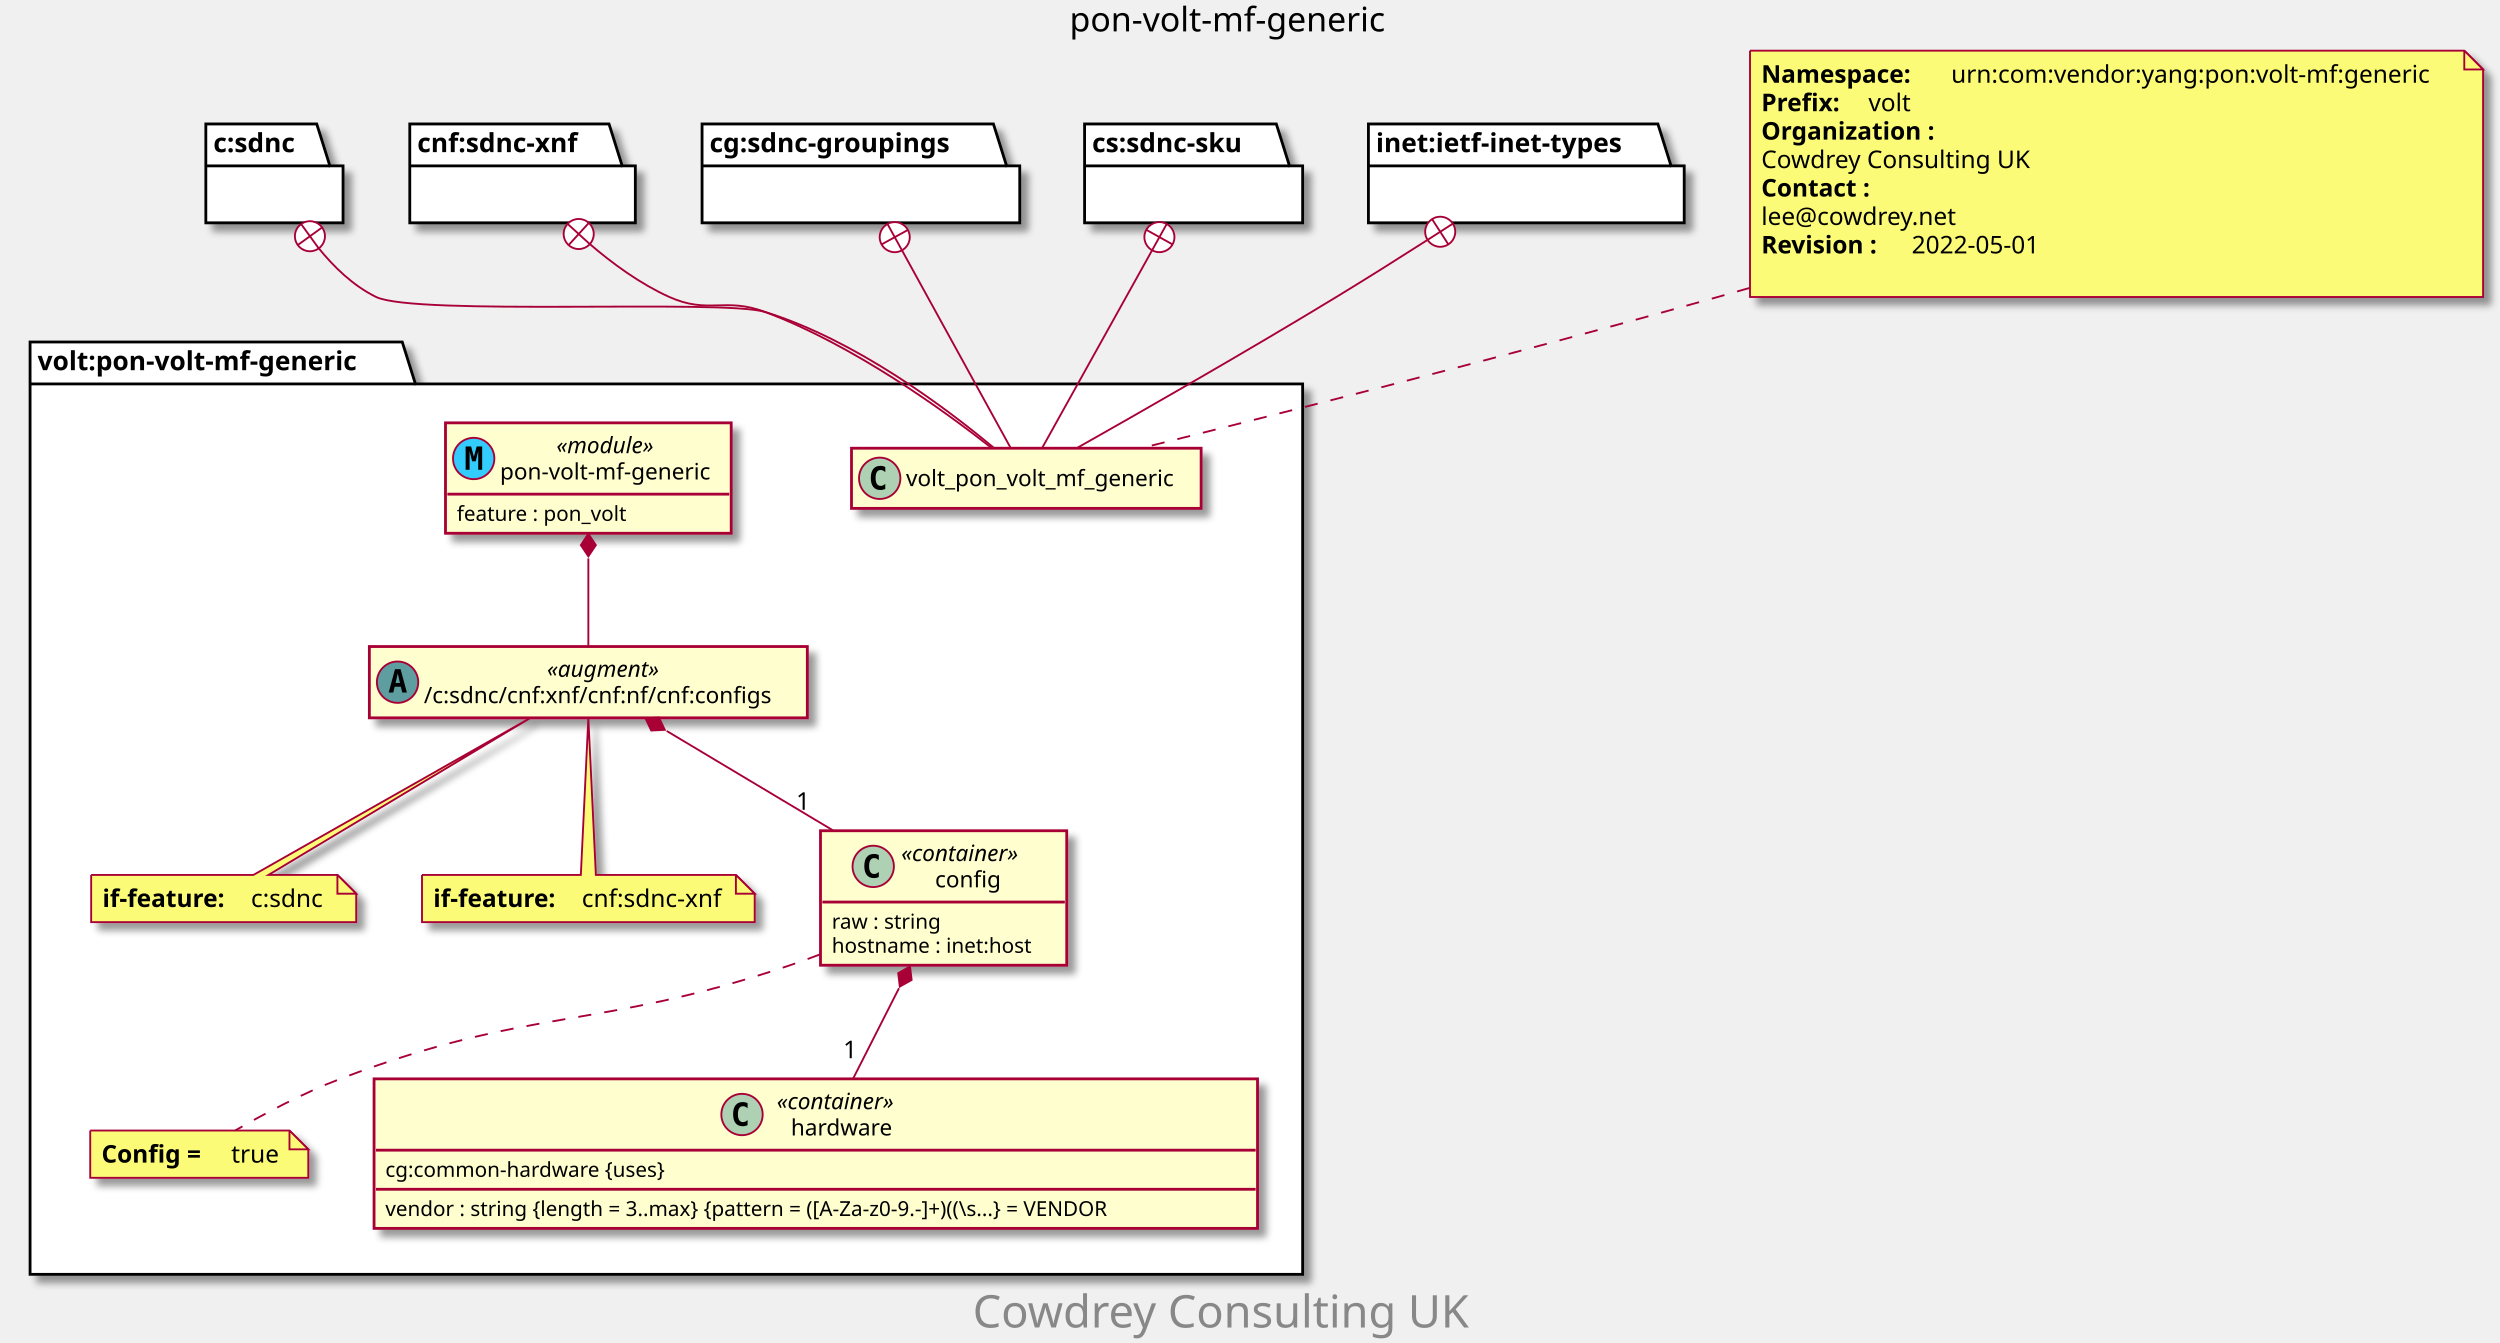
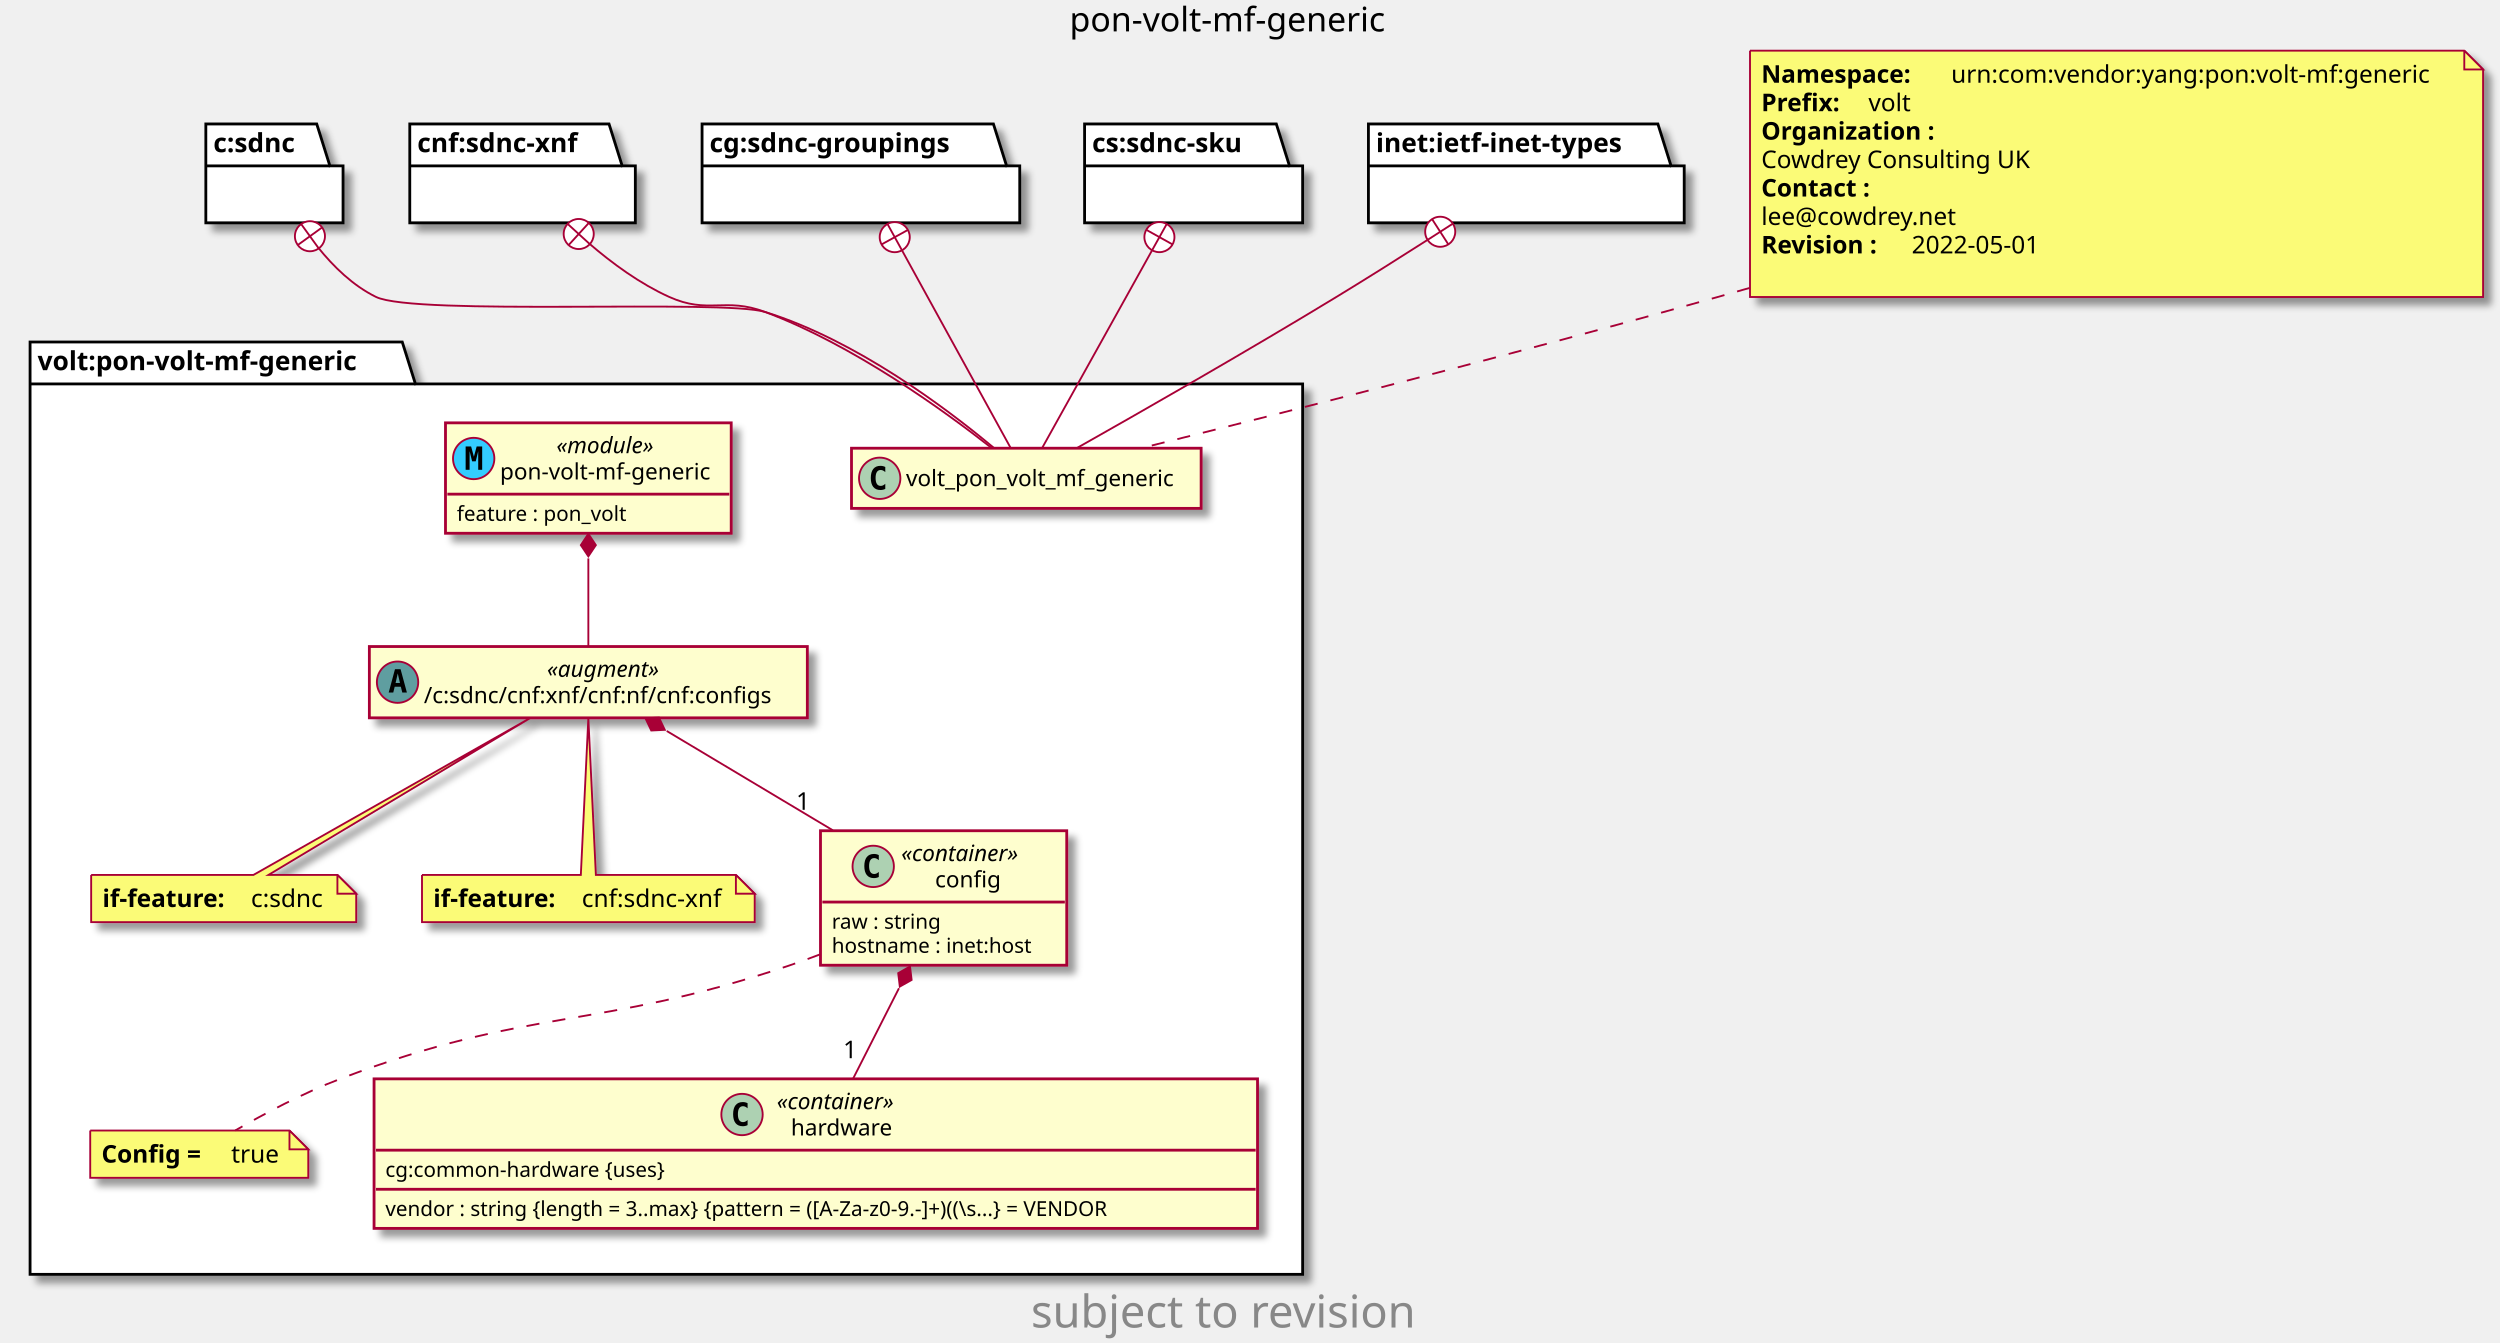
<svg xmlns="http://www.w3.org/2000/svg" contentScriptType="application/ecmascript" contentStyleType="text/css" height="714px" preserveAspectRatio="none" style="width:1330px;height:714px;background:#FFFFFF;" version="1.1" viewBox="0 0 1330 714" width="1330px" zoomAndPan="magnify">
  <defs>
-     <filter height="300%" id="f1ooh28k0g0dwq" width="300%" x="-1" y="-1">
+     <filter height="300%" id="f1viwvtwhw8vl5" width="300%" x="-1" y="-1">
      <feGaussianBlur result="blurOut" stdDeviation="2.0" />
      <feColorMatrix in="blurOut" result="blurOut2" type="matrix" values="0 0 0 0 0 0 0 0 0 0 0 0 0 0 0 0 0 0 .4 0" />
      <feOffset dx="4.0" dy="4.0" in="blurOut2" result="blurOut3" />
      <feBlend in="SourceGraphic" in2="blurOut3" mode="normal" />
    </filter>
  </defs>
  <g>
    <text fill="#000000" font-family="sans-serif" font-size="18" lengthAdjust="spacing" textLength="177" x="569" y="16.708">pon-volt-mf-generic</text>
-     <polygon fill="#FFFFFF" filter="url(#f1ooh28k0g0dwq)" points="16,181.953,214,181.953,221,204.25,693,204.25,693,677.953,16,677.953,16,181.953" style="stroke:#000000;stroke-width:1.5;" />
+     <polygon fill="#FFFFFF" filter="url(#f1viwvtwhw8vl5)" points="16,181.953,214,181.953,221,204.25,693,204.25,693,677.953,16,677.953,16,181.953" style="stroke:#000000;stroke-width:1.5;" />
    <line style="stroke:#000000;stroke-width:1.5;" x1="16" x2="221" y1="204.25" y2="204.25" />
    <text fill="#000000" font-family="sans-serif" font-size="14" font-weight="bold" lengthAdjust="spacing" textLength="192" x="20" y="196.948">volt:pon-volt-mf-generic</text>
-     <polygon fill="#FFFFFF" filter="url(#f1ooh28k0g0dwq)" points="109.5,65.953,168.5,65.953,175.5,88.25,182.5,88.25,182.5,118.547,109.5,118.547,109.5,65.953" style="stroke:#000000;stroke-width:1.5;" />
+     <polygon fill="#FFFFFF" filter="url(#f1viwvtwhw8vl5)" points="109.5,65.953,168.5,65.953,175.5,88.25,182.5,88.25,182.5,118.547,109.5,118.547,109.5,65.953" style="stroke:#000000;stroke-width:1.5;" />
    <line style="stroke:#000000;stroke-width:1.5;" x1="109.5" x2="175.5" y1="88.25" y2="88.25" />
    <text fill="#000000" font-family="sans-serif" font-size="14" font-weight="bold" lengthAdjust="spacing" textLength="53" x="113.5" y="80.948">c:sdnc</text>
-     <polygon fill="#FFFFFF" filter="url(#f1ooh28k0g0dwq)" points="218,65.953,324,65.953,331,88.25,338,88.25,338,118.547,218,118.547,218,65.953" style="stroke:#000000;stroke-width:1.5;" />
+     <polygon fill="#FFFFFF" filter="url(#f1viwvtwhw8vl5)" points="218,65.953,324,65.953,331,88.25,338,88.25,338,118.547,218,118.547,218,65.953" style="stroke:#000000;stroke-width:1.5;" />
    <line style="stroke:#000000;stroke-width:1.5;" x1="218" x2="331" y1="88.25" y2="88.25" />
    <text fill="#000000" font-family="sans-serif" font-size="14" font-weight="bold" lengthAdjust="spacing" textLength="100" x="222" y="80.948">cnf:sdnc-xnf</text>
-     <polygon fill="#FFFFFF" filter="url(#f1ooh28k0g0dwq)" points="373.5,65.953,528.5,65.953,535.5,88.25,542.5,88.25,542.5,118.547,373.5,118.547,373.5,65.953" style="stroke:#000000;stroke-width:1.5;" />
+     <polygon fill="#FFFFFF" filter="url(#f1viwvtwhw8vl5)" points="373.5,65.953,528.5,65.953,535.5,88.25,542.5,88.25,542.5,118.547,373.5,118.547,373.5,65.953" style="stroke:#000000;stroke-width:1.5;" />
    <line style="stroke:#000000;stroke-width:1.5;" x1="373.5" x2="535.5" y1="88.25" y2="88.25" />
    <text fill="#000000" font-family="sans-serif" font-size="14" font-weight="bold" lengthAdjust="spacing" textLength="149" x="377.5" y="80.948">cg:sdnc-groupings</text>
-     <polygon fill="#FFFFFF" filter="url(#f1ooh28k0g0dwq)" points="577,65.953,679,65.953,686,88.25,693,88.25,693,118.547,577,118.547,577,65.953" style="stroke:#000000;stroke-width:1.5;" />
+     <polygon fill="#FFFFFF" filter="url(#f1viwvtwhw8vl5)" points="577,65.953,679,65.953,686,88.25,693,88.25,693,118.547,577,118.547,577,65.953" style="stroke:#000000;stroke-width:1.5;" />
    <line style="stroke:#000000;stroke-width:1.5;" x1="577" x2="686" y1="88.25" y2="88.25" />
    <text fill="#000000" font-family="sans-serif" font-size="14" font-weight="bold" lengthAdjust="spacing" textLength="96" x="581" y="80.948">cs:sdnc-sku</text>
-     <polygon fill="#FFFFFF" filter="url(#f1ooh28k0g0dwq)" points="728,65.953,882,65.953,889,88.25,896,88.25,896,118.547,728,118.547,728,65.953" style="stroke:#000000;stroke-width:1.5;" />
+     <polygon fill="#FFFFFF" filter="url(#f1viwvtwhw8vl5)" points="728,65.953,882,65.953,889,88.25,896,88.25,896,118.547,728,118.547,728,65.953" style="stroke:#000000;stroke-width:1.5;" />
    <line style="stroke:#000000;stroke-width:1.5;" x1="728" x2="889" y1="88.25" y2="88.25" />
    <text fill="#000000" font-family="sans-serif" font-size="14" font-weight="bold" lengthAdjust="spacing" textLength="148" x="732" y="80.948">inet:ietf-inet-types</text>
-     <rect fill="#FEFECE" filter="url(#f1ooh28k0g0dwq)" height="32" id="volt_pon_volt_mf_generic" style="stroke:#A80036;stroke-width:1.5;" width="186" x="453" y="238.453" />
+     <rect fill="#FEFECE" filter="url(#f1viwvtwhw8vl5)" height="32" id="volt_pon_volt_mf_generic" style="stroke:#A80036;stroke-width:1.5;" width="186" x="453" y="238.453" />
    <ellipse cx="468" cy="254.453" fill="#ADD1B2" rx="11" ry="11" style="stroke:#A80036;stroke-width:1.0;" />
    <path d="M470.969,260.094 Q470.391,260.391 469.75,260.531 Q469.109,260.688 468.406,260.688 Q465.906,260.688 464.578,259.047 Q463.266,257.391 463.266,254.266 Q463.266,251.141 464.578,249.484 Q465.906,247.828 468.406,247.828 Q469.109,247.828 469.75,247.984 Q470.406,248.141 470.969,248.438 L470.969,251.156 Q470.344,250.578 469.75,250.312 Q469.156,250.031 468.531,250.031 Q467.188,250.031 466.5,251.109 Q465.812,252.172 465.812,254.266 Q465.812,256.359 466.5,257.438 Q467.188,258.5 468.531,258.5 Q469.156,258.5 469.75,258.234 Q470.344,257.953 470.969,257.375 L470.969,260.094 Z " fill="#000000" />
    <text fill="#000000" font-family="sans-serif" font-size="12" lengthAdjust="spacing" textLength="154" x="482" y="258.607">volt_pon_volt_mf_generic</text>
-     <rect codeLine="32" fill="#FEFECE" filter="url(#f1ooh28k0g0dwq)" height="58.742" id="pon_volt_mf_generic" style="stroke:#A80036;stroke-width:1.5;" width="152" x="237" y="224.953" />
+     <rect codeLine="32" fill="#FEFECE" filter="url(#f1viwvtwhw8vl5)" height="58.742" id="pon_volt_mf_generic" style="stroke:#A80036;stroke-width:1.5;" width="152" x="237" y="224.953" />
    <ellipse cx="252" cy="243.922" fill="#33CCFF" rx="11" ry="11" style="stroke:#A80036;stroke-width:1.0;" />
    <path d="M247.719,237.531 L250.641,237.531 L252.109,242.969 L253.578,237.531 L256.516,237.531 L256.516,249.922 L254.406,249.922 L254.406,240 L253.094,245.422 L251.156,245.422 L249.828,240 L249.828,249.922 L247.719,249.922 L247.719,237.531 Z " fill="#000000" />
    <text fill="#000000" font-family="sans-serif" font-size="12" font-style="italic" lengthAdjust="spacing" textLength="60" x="296" y="241.092">«module»</text>
    <text fill="#000000" font-family="sans-serif" font-size="12" lengthAdjust="spacing" textLength="120" x="266" y="255.06">pon-volt-mf-generic</text>
    <line style="stroke:#A80036;stroke-width:1.5;" x1="238" x2="388" y1="262.891" y2="262.891" />
    <text fill="#000000" font-family="sans-serif" font-size="11" lengthAdjust="spacing" textLength="100" x="243" y="277.101">feature : pon_volt</text>
-     <rect codeLine="34" fill="#FEFECE" filter="url(#f1ooh28k0g0dwq)" height="37.938" id="c_sdnc_cnf_xnf_cnf_nf_cnf_configs" style="stroke:#A80036;stroke-width:1.5;" width="233" x="196.5" y="343.953" />
+     <rect codeLine="34" fill="#FEFECE" filter="url(#f1viwvtwhw8vl5)" height="37.938" id="c_sdnc_cnf_xnf_cnf_nf_cnf_configs" style="stroke:#A80036;stroke-width:1.5;" width="233" x="196.5" y="343.953" />
    <ellipse cx="211.5" cy="362.922" fill="#5F9EA0" rx="11" ry="11" style="stroke:#A80036;stroke-width:1.0;" />
    <path d="M211.609,358.266 L210.453,363.344 L212.781,363.344 L211.609,358.266 Z M210.125,356.031 L213.109,356.031 L216.469,368.422 L214.016,368.422 L213.25,365.359 L209.969,365.359 L209.219,368.422 L206.781,368.422 L210.125,356.031 Z " fill="#000000" />
    <text fill="#000000" font-family="sans-serif" font-size="12" font-style="italic" lengthAdjust="spacing" textLength="70" x="291" y="360.092">«augment»</text>
    <text fill="#000000" font-family="sans-serif" font-size="12" lengthAdjust="spacing" textLength="201" x="225.5" y="374.06">/c:sdnc/cnf:xnf/cnf:nf/cnf:configs</text>
-     <path d="M48.5,465.453 L48.5,490.586 A0,0 0 0 0 48.5,490.586 L189.5,490.586 A0,0 0 0 0 189.5,490.586 L189.5,475.453 L179.5,465.453 L142.84,465.453 L281.83,382.113 L134.84,465.453 L48.5,465.453 A0,0 0 0 0 48.5,465.453 " fill="#FBFB77" filter="url(#f1ooh28k0g0dwq)" style="stroke:#A80036;stroke-width:1.0;" />
+     <path d="M48.5,465.453 L48.5,490.586 A0,0 0 0 0 48.5,490.586 L189.5,490.586 A0,0 0 0 0 189.5,490.586 L189.5,475.453 L179.5,465.453 L142.84,465.453 L281.83,382.113 L134.84,465.453 L48.5,465.453 A0,0 0 0 0 48.5,465.453 " fill="#FBFB77" filter="url(#f1viwvtwhw8vl5)" style="stroke:#A80036;stroke-width:1.0;" />
    <path d="M179.5,465.453 L179.5,475.453 L189.5,475.453 L179.5,465.453 " fill="#FBFB77" style="stroke:#A80036;stroke-width:1.0;" />
    <text fill="#000000" font-family="sans-serif" font-size="13" font-weight="bold" lengthAdjust="spacing" textLength="74" x="54.5" y="482.52">if-feature:</text>
    <text fill="#000000" font-family="sans-serif" font-size="13" lengthAdjust="spacing" textLength="41" x="133.5" y="482.52">c:sdnc</text>
-     <path d="M224.5,465.453 L224.5,490.586 A0,0 0 0 0 224.5,490.586 L401.5,490.586 A0,0 0 0 0 401.5,490.586 L401.5,475.453 L391.5,465.453 L317,465.453 L313,382.113 L309,465.453 L224.5,465.453 A0,0 0 0 0 224.5,465.453 " fill="#FBFB77" filter="url(#f1ooh28k0g0dwq)" style="stroke:#A80036;stroke-width:1.0;" />
+     <path d="M224.5,465.453 L224.5,490.586 A0,0 0 0 0 224.5,490.586 L401.5,490.586 A0,0 0 0 0 401.5,490.586 L401.5,475.453 L391.5,465.453 L317,465.453 L313,382.113 L309,465.453 L224.5,465.453 A0,0 0 0 0 224.5,465.453 " fill="#FBFB77" filter="url(#f1viwvtwhw8vl5)" style="stroke:#A80036;stroke-width:1.0;" />
    <path d="M391.5,465.453 L391.5,475.453 L401.5,475.453 L391.5,465.453 " fill="#FBFB77" style="stroke:#A80036;stroke-width:1.0;" />
    <text fill="#000000" font-family="sans-serif" font-size="13" font-weight="bold" lengthAdjust="spacing" textLength="74" x="230.5" y="482.52">if-feature:</text>
    <text fill="#000000" font-family="sans-serif" font-size="13" lengthAdjust="spacing" textLength="77" x="309.5" y="482.52">cnf:sdnc-xnf</text>
-     <rect codeLine="42" fill="#FEFECE" filter="url(#f1ooh28k0g0dwq)" height="71.547" id="sdnc_I_sdnc_I_xnf_I_nf_I_configs_I_config" style="stroke:#A80036;stroke-width:1.5;" width="131" x="436.5" y="441.953" />
+     <rect codeLine="42" fill="#FEFECE" filter="url(#f1viwvtwhw8vl5)" height="71.547" id="sdnc_I_sdnc_I_xnf_I_nf_I_configs_I_config" style="stroke:#A80036;stroke-width:1.5;" width="131" x="436.5" y="441.953" />
    <ellipse cx="464.55" cy="460.922" fill="#ADD1B2" rx="11" ry="11" style="stroke:#A80036;stroke-width:1.0;" />
    <path d="M467.519,466.562 Q466.941,466.859 466.3,467 Q465.659,467.156 464.956,467.156 Q462.456,467.156 461.128,465.516 Q459.816,463.859 459.816,460.734 Q459.816,457.609 461.128,455.953 Q462.456,454.297 464.956,454.297 Q465.659,454.297 466.3,454.453 Q466.956,454.609 467.519,454.906 L467.519,457.625 Q466.894,457.047 466.3,456.781 Q465.706,456.5 465.081,456.5 Q463.738,456.5 463.05,457.578 Q462.363,458.641 462.363,460.734 Q462.363,462.828 463.05,463.906 Q463.738,464.969 465.081,464.969 Q465.706,464.969 466.3,464.703 Q466.894,464.422 467.519,463.844 L467.519,466.562 Z " fill="#000000" />
    <text fill="#000000" font-family="sans-serif" font-size="12" font-style="italic" lengthAdjust="spacing" textLength="74" x="479.45" y="458.092">«container»</text>
    <text fill="#000000" font-family="sans-serif" font-size="12" lengthAdjust="spacing" textLength="38" x="497.45" y="472.06">config</text>
    <line style="stroke:#A80036;stroke-width:1.5;" x1="437.5" x2="566.5" y1="479.891" y2="479.891" />
    <text fill="#000000" font-family="sans-serif" font-size="11" lengthAdjust="spacing" textLength="66" x="442.5" y="494.101">raw : string</text>
    <text fill="#000000" font-family="sans-serif" font-size="11" lengthAdjust="spacing" textLength="119" x="442.5" y="506.906">hostname : inet:host</text>
-     <path d="M48,601.453 L48,626.586 L164,626.586 L164,611.453 L154,601.453 L48,601.453 " fill="#FBFB77" filter="url(#f1ooh28k0g0dwq)" style="stroke:#A80036;stroke-width:1.0;" />
+     <path d="M48,601.453 L48,626.586 L164,626.586 L164,611.453 L154,601.453 L48,601.453 " fill="#FBFB77" filter="url(#f1viwvtwhw8vl5)" style="stroke:#A80036;stroke-width:1.0;" />
    <path d="M154,601.453 L154,611.453 L164,611.453 L154,601.453 " fill="#FBFB77" style="stroke:#A80036;stroke-width:1.0;" />
    <text fill="#000000" font-family="sans-serif" font-size="13" font-weight="bold" lengthAdjust="spacing" textLength="64" x="54" y="618.52">Config =</text>
    <text fill="#000000" font-family="sans-serif" font-size="13" lengthAdjust="spacing" textLength="26" x="123" y="618.52">true</text>
-     <rect codeLine="49" fill="#FEFECE" filter="url(#f1ooh28k0g0dwq)" height="79.547" id="sdnc_I_sdnc_I_xnf_I_nf_I_configs_I_config_I_hardware" style="stroke:#A80036;stroke-width:1.5;" width="470" x="199" y="573.953" />
+     <rect codeLine="49" fill="#FEFECE" filter="url(#f1viwvtwhw8vl5)" height="79.547" id="sdnc_I_sdnc_I_xnf_I_nf_I_configs_I_config_I_hardware" style="stroke:#A80036;stroke-width:1.5;" width="470" x="199" y="573.953" />
    <ellipse cx="394.75" cy="592.922" fill="#ADD1B2" rx="11" ry="11" style="stroke:#A80036;stroke-width:1.0;" />
    <path d="M397.719,598.562 Q397.141,598.859 396.5,599 Q395.859,599.156 395.156,599.156 Q392.656,599.156 391.328,597.516 Q390.016,595.859 390.016,592.734 Q390.016,589.609 391.328,587.953 Q392.656,586.297 395.156,586.297 Q395.859,586.297 396.5,586.453 Q397.156,586.609 397.719,586.906 L397.719,589.625 Q397.094,589.047 396.5,588.781 Q395.906,588.5 395.281,588.5 Q393.938,588.5 393.25,589.578 Q392.562,590.641 392.562,592.734 Q392.562,594.828 393.25,595.906 Q393.938,596.969 395.281,596.969 Q395.906,596.969 396.5,596.703 Q397.094,596.422 397.719,595.844 L397.719,598.562 Z " fill="#000000" />
    <text fill="#000000" font-family="sans-serif" font-size="12" font-style="italic" lengthAdjust="spacing" textLength="74" x="413.25" y="590.092">«container»</text>
    <text fill="#000000" font-family="sans-serif" font-size="12" lengthAdjust="spacing" textLength="59" x="420.75" y="604.061">hardware</text>
    <line style="stroke:#A80036;stroke-width:1.5;" x1="200" x2="668" y1="611.891" y2="611.891" />
    <text fill="#000000" font-family="sans-serif" font-size="11" lengthAdjust="spacing" textLength="170" x="205" y="626.101">cg:common-hardware {uses}</text>
    <line style="stroke:#A80036;stroke-width:1.5;" x1="200" x2="668" y1="632.695" y2="632.695" />
    <text fill="#000000" font-family="sans-serif" font-size="11" lengthAdjust="spacing" textLength="458" x="205" y="646.906">vendor : string {length = 3..max} {pattern = ([A-Za-z0-9.-]+)((\s...}   = VENDOR</text>
-     <path d="M931,26.953 L931,158.016 L1321,158.016 L1321,36.953 L1311,26.953 L931,26.953 " fill="#FBFB77" filter="url(#f1ooh28k0g0dwq)" style="stroke:#A80036;stroke-width:1.0;" />
+     <path d="M931,26.953 L931,158.016 L1321,158.016 L1321,36.953 L1311,26.953 L931,26.953 " fill="#FBFB77" filter="url(#f1viwvtwhw8vl5)" style="stroke:#A80036;stroke-width:1.0;" />
    <path d="M1311,26.953 L1311,36.953 L1321,36.953 L1311,26.953 " fill="#FBFB77" style="stroke:#A80036;stroke-width:1.0;" />
    <text fill="#000000" font-family="sans-serif" font-size="13" font-weight="bold" lengthAdjust="spacing" textLength="92" x="937" y="44.02">Namespace:</text>
    <text fill="#000000" font-family="sans-serif" font-size="13" lengthAdjust="spacing" textLength="264" x="1038" y="44.02">urn:com:vendor:yang:pon:volt-mf:generic</text>
    <text fill="#000000" font-family="sans-serif" font-size="13" font-weight="bold" lengthAdjust="spacing" textLength="48" x="937" y="59.153">Prefix:</text>
    <text fill="#000000" font-family="sans-serif" font-size="13" lengthAdjust="spacing" textLength="23" x="994" y="59.153">volt</text>
    <text fill="#000000" font-family="sans-serif" font-size="13" font-weight="bold" lengthAdjust="spacing" textLength="104" x="937" y="74.286">Organization :</text>
    <text fill="#000000" font-family="sans-serif" font-size="13" lengthAdjust="spacing" textLength="147" x="937" y="89.418">Cowdrey Consulting UK</text>
    <text fill="#000000" font-family="sans-serif" font-size="13" font-weight="bold" lengthAdjust="spacing" textLength="67" x="937" y="104.551">Contact :</text>
    <text fill="#000000" font-family="sans-serif" font-size="13" lengthAdjust="spacing" textLength="109" x="937" y="119.684">lee@cowdrey.net</text>
    <text fill="#000000" font-family="sans-serif" font-size="13" font-weight="bold" lengthAdjust="spacing" textLength="71" x="937" y="134.817">Revision :</text>
    <text fill="#000000" font-family="sans-serif" font-size="13" lengthAdjust="spacing" textLength="74" x="1017" y="134.817">2022-05-01</text>
    <text fill="#000000" font-family="sans-serif" font-size="13" lengthAdjust="spacing" textLength="0" x="941" y="149.95" />
    <path d="M930.87,153.153 C925.19,154.783 919.55,156.393 914,157.953 C806.47,188.253 680.27,220.233 607.09,238.423 " fill="none" id="GMN8-volt_pon_volt_mf_generic" style="stroke:#A80036;stroke-width:1.0;stroke-dasharray:7.0,7.0;" />
    <path codeLine="27" d="M169.04,131.423 C177.41,141.883 187.84,151.983 200,157.953 C220.66,168.093 385.01,159.143 407,165.953 C455.49,180.963 503.75,217.403 528.66,238.213 " fill="none" id="c_sdnc-backto-volt_pon_volt_mf_generic" style="stroke:#A80036;stroke-width:1.0;" />
    <ellipse cx="164.886" cy="125.677" fill="#FFFFFF" rx="8" ry="8" style="stroke:#A80036;stroke-width:1.0;" />
    <line style="stroke:#A80036;stroke-width:1.0;" x1="169.572" x2="160.2" y1="132.161" y2="119.193" />
    <line style="stroke:#A80036;stroke-width:1.0;" x1="158.402" x2="171.37" y1="130.363" y2="120.991" />
    <path codeLine="28" d="M313.2,129.343 C325.73,140.163 340.58,151.003 356,157.953 C376.92,167.373 385.52,157.903 407,165.953 C453.99,183.573 502.07,218.323 527.53,238.323 " fill="none" id="cnf_sdnc_xnf-backto-volt_pon_volt_mf_generic" style="stroke:#A80036;stroke-width:1.0;" />
    <ellipse cx="307.874" cy="124.491" fill="#FFFFFF" rx="8" ry="8" style="stroke:#A80036;stroke-width:1.0;" />
    <line style="stroke:#A80036;stroke-width:1.0;" x1="313.787" x2="301.96" y1="129.879" y2="119.103" />
    <line style="stroke:#A80036;stroke-width:1.0;" x1="302.486" x2="313.262" y1="130.405" y2="118.577" />
    <path codeLine="29" d="M479.42,132.393 C498.2,166.533 524.5,214.363 537.72,238.403 " fill="none" id="cg_sdnc_groupings-backto-volt_pon_volt_mf_generic" style="stroke:#A80036;stroke-width:1.0;" />
    <ellipse cx="475.995" cy="126.173" fill="#FFFFFF" rx="8" ry="8" style="stroke:#A80036;stroke-width:1.0;" />
    <line style="stroke:#A80036;stroke-width:1.0;" x1="479.851" x2="472.14" y1="133.183" y2="119.163" />
    <line style="stroke:#A80036;stroke-width:1.0;" x1="468.986" x2="483.005" y1="130.028" y2="122.317" />
    <path codeLine="30" d="M613.34,132.393 C594.35,166.533 567.74,214.363 554.37,238.403 " fill="none" id="cs_sdnc_sku-backto-volt_pon_volt_mf_generic" style="stroke:#A80036;stroke-width:1.0;" />
    <ellipse cx="616.809" cy="126.153" fill="#FFFFFF" rx="8" ry="8" style="stroke:#A80036;stroke-width:1.0;" />
    <line style="stroke:#A80036;stroke-width:1.0;" x1="612.918" x2="620.7" y1="133.143" y2="119.163" />
    <line style="stroke:#A80036;stroke-width:1.0;" x1="609.819" x2="623.799" y1="122.262" y2="130.044" />
    <path codeLine="31" d="M760.18,127.163 C744.47,137.213 727.11,148.153 711,157.953 C662.79,187.283 605.61,219.903 572.79,238.423 " fill="none" id="inet_ietf_inet_types-backto-volt_pon_volt_mf_generic" style="stroke:#A80036;stroke-width:1.0;" />
    <ellipse cx="766.192" cy="123.301" fill="#FFFFFF" rx="8" ry="8" style="stroke:#A80036;stroke-width:1.0;" />
    <line style="stroke:#A80036;stroke-width:1.0;" x1="759.464" x2="772.92" y1="127.629" y2="118.973" />
    <line style="stroke:#A80036;stroke-width:1.0;" x1="761.864" x2="770.52" y1="116.573" y2="130.029" />
    <path codeLine="35" d="M313,297.083 C313,313.243 313,330.913 313,343.723 " fill="none" id="pon_volt_mf_generic-backto-c_sdnc_cnf_xnf_cnf_nf_cnf_configs" style="stroke:#A80036;stroke-width:1.0;" />
    <polygon fill="#A80036" points="313,283.993,309,289.993,313,295.993,317,289.993,313,283.993" style="stroke:#A80036;stroke-width:1.0;" />
    <path codeLine="43" d="M354.7,388.883 C380.65,404.403 414.44,424.603 443.1,441.743 " fill="none" id="c_sdnc_cnf_xnf_cnf_nf_cnf_configs-backto-sdnc_I_sdnc_I_xnf_I_nf_I_configs_I_config" style="stroke:#A80036;stroke-width:1.0;" />
    <polygon fill="#A80036" points="343.37,382.113,346.467,388.625,353.669,388.272,350.572,381.759,343.37,382.113" style="stroke:#A80036;stroke-width:1.0;" />
    <text fill="#000000" font-family="sans-serif" font-size="13" lengthAdjust="spacing" textLength="8" x="423.503" y="430.805">1</text>
    <path d="M436.2,507.763 C430.43,509.973 424.64,512.063 419,513.953 C315.55,548.583 282.97,535.193 181,573.953 C161.25,581.463 139.98,592.863 125.16,601.403 " fill="none" id="sdnc_I_sdnc_I_xnf_I_nf_I_configs_I_config-GMN28" style="stroke:#A80036;stroke-width:1.0;stroke-dasharray:7.0,7.0;" />
    <path codeLine="50" d="M478.25,525.753 C470.3,541.423 461.53,558.713 453.9,573.733 " fill="none" id="sdnc_I_sdnc_I_xnf_I_nf_I_configs_I_config-backto-sdnc_I_sdnc_I_xnf_I_nf_I_configs_I_config_I_hardware" style="stroke:#A80036;stroke-width:1.0;" />
    <polygon fill="#A80036" points="484.13,514.163,477.848,517.704,478.7,524.864,484.982,521.324,484.13,514.163" style="stroke:#A80036;stroke-width:1.0;" />
    <text fill="#000000" font-family="sans-serif" font-size="13" lengthAdjust="spacing" textLength="8" x="448.533" y="562.945">1</text>
-     <text fill="#888888" font-family="sans-serif" font-size="24" lengthAdjust="spacing" textLength="280" x="517.5" y="706.231">Cowdrey Consulting UK</text>
+     <text fill="#888888" font-family="sans-serif" font-size="24" lengthAdjust="spacing" textLength="218" x="548.5" y="706.231">subject to revision</text>
  </g>
</svg>
